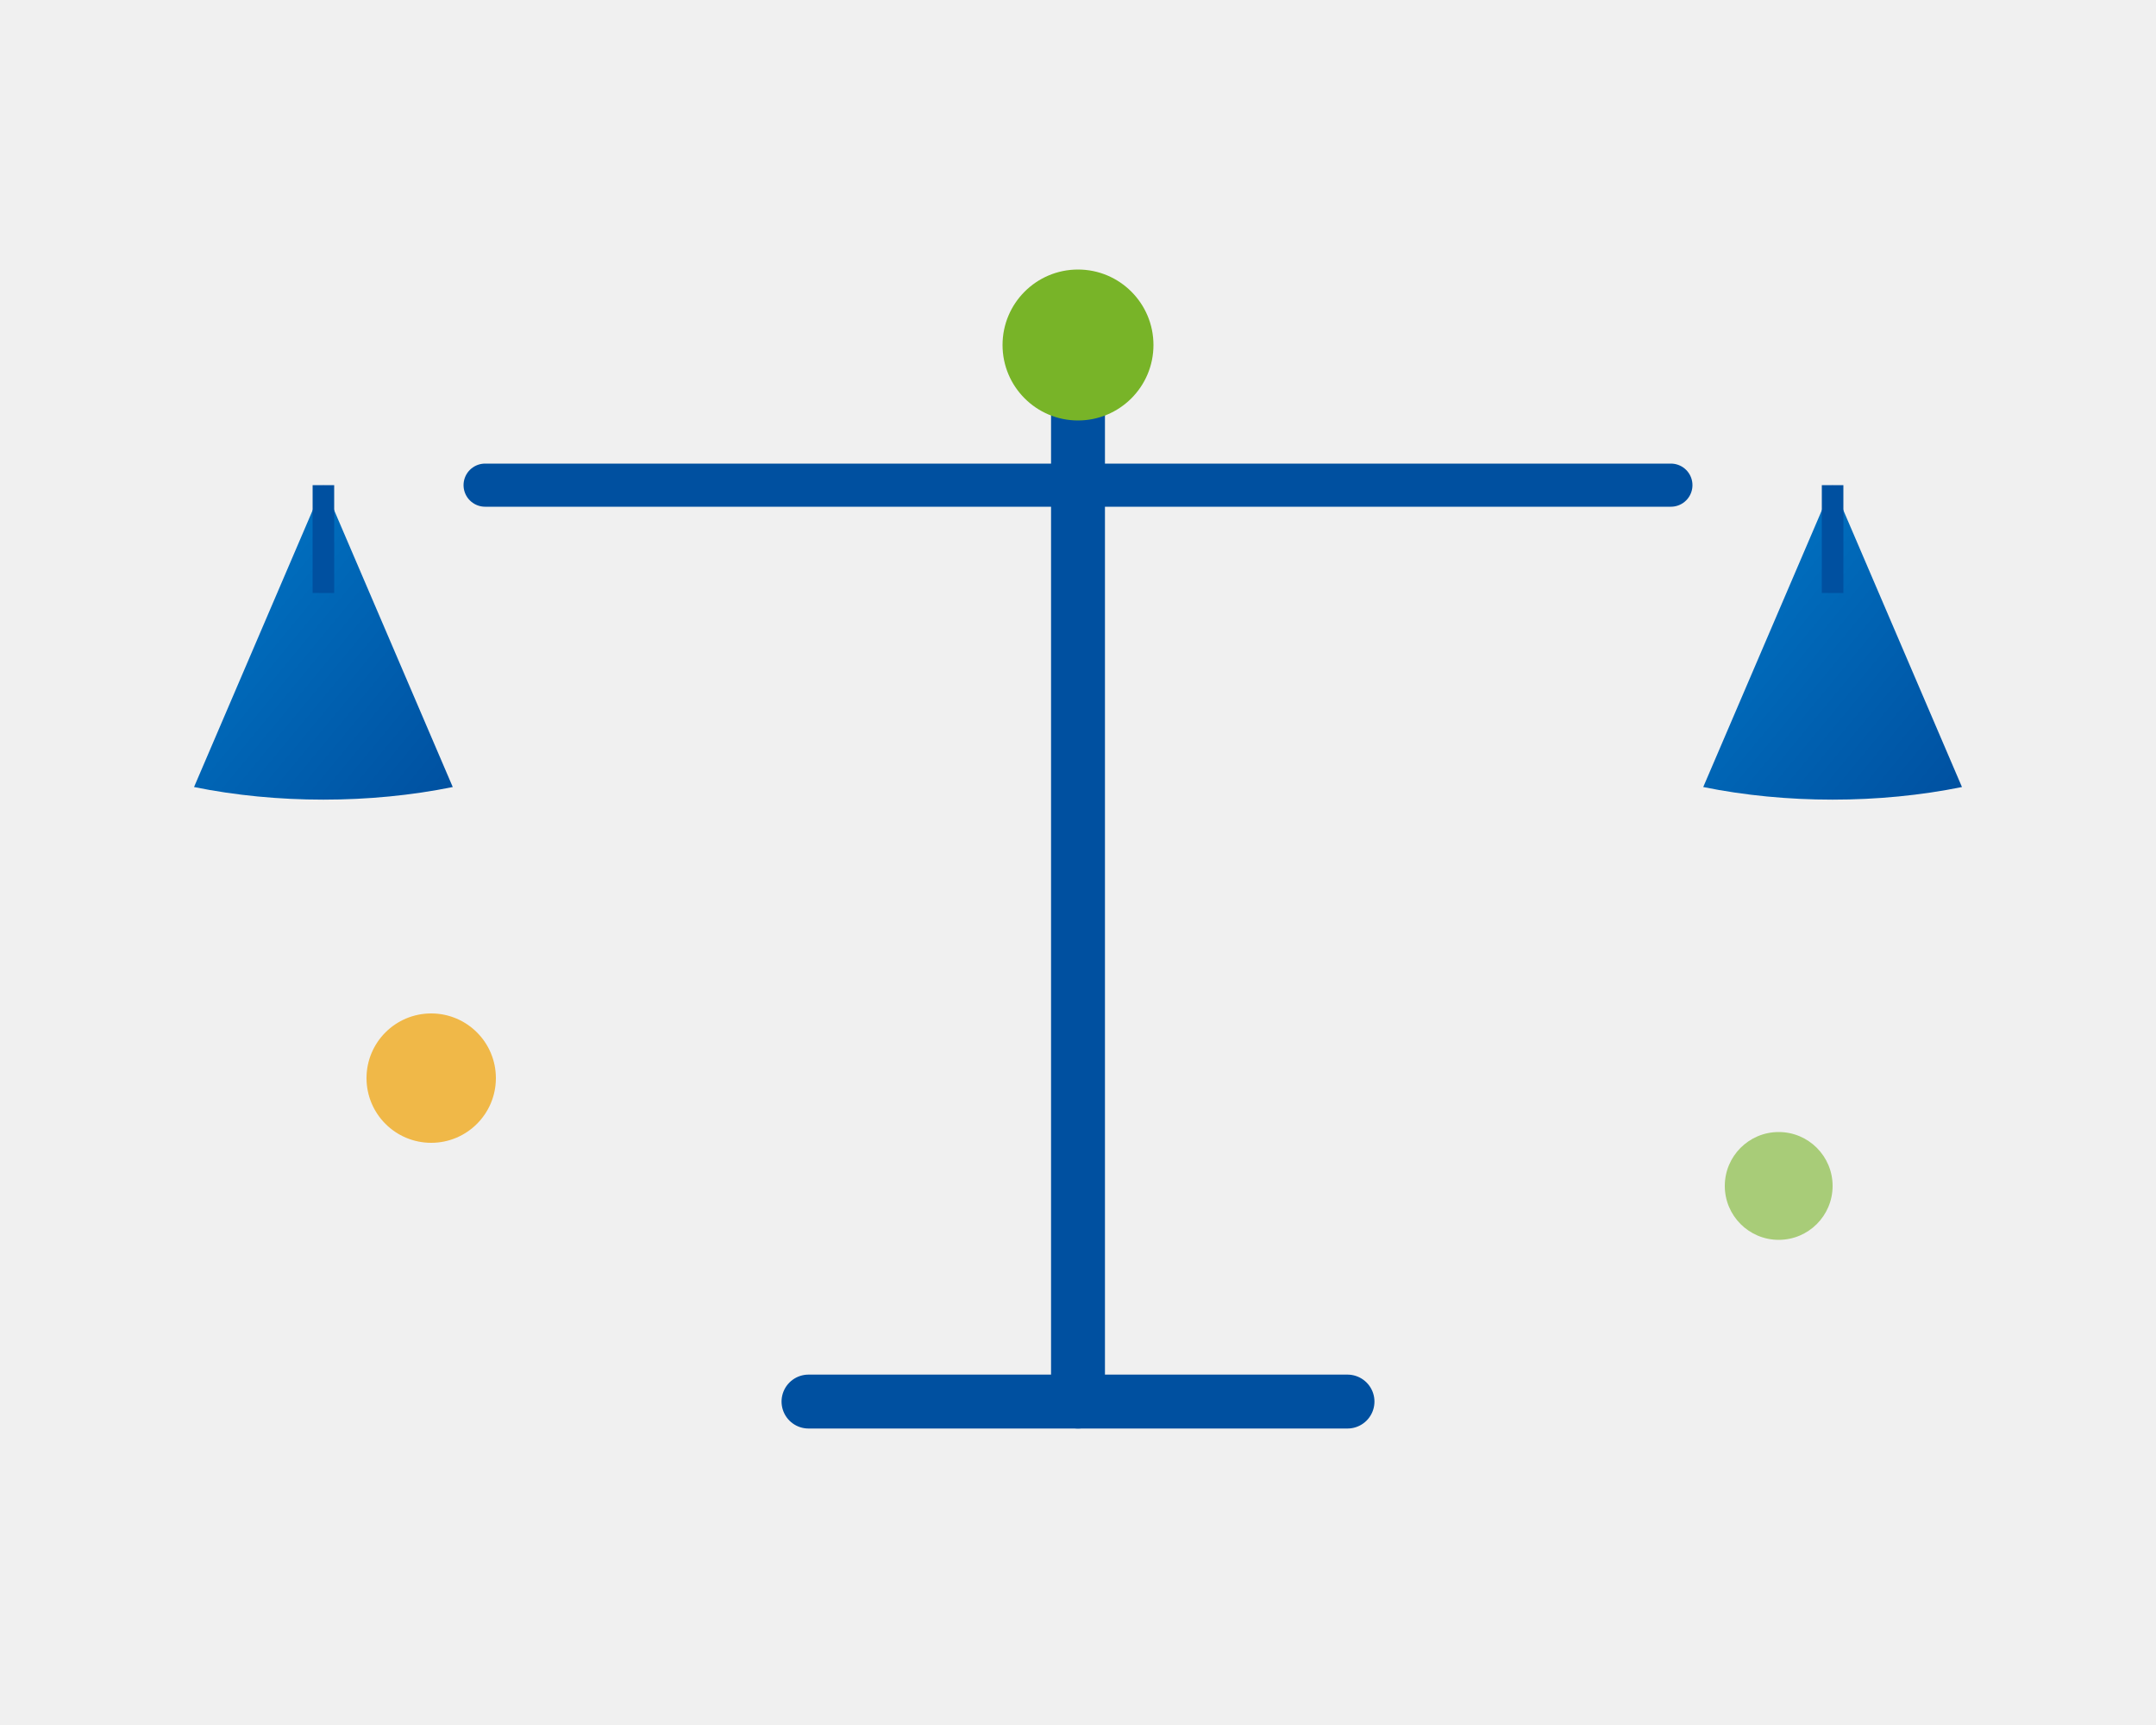
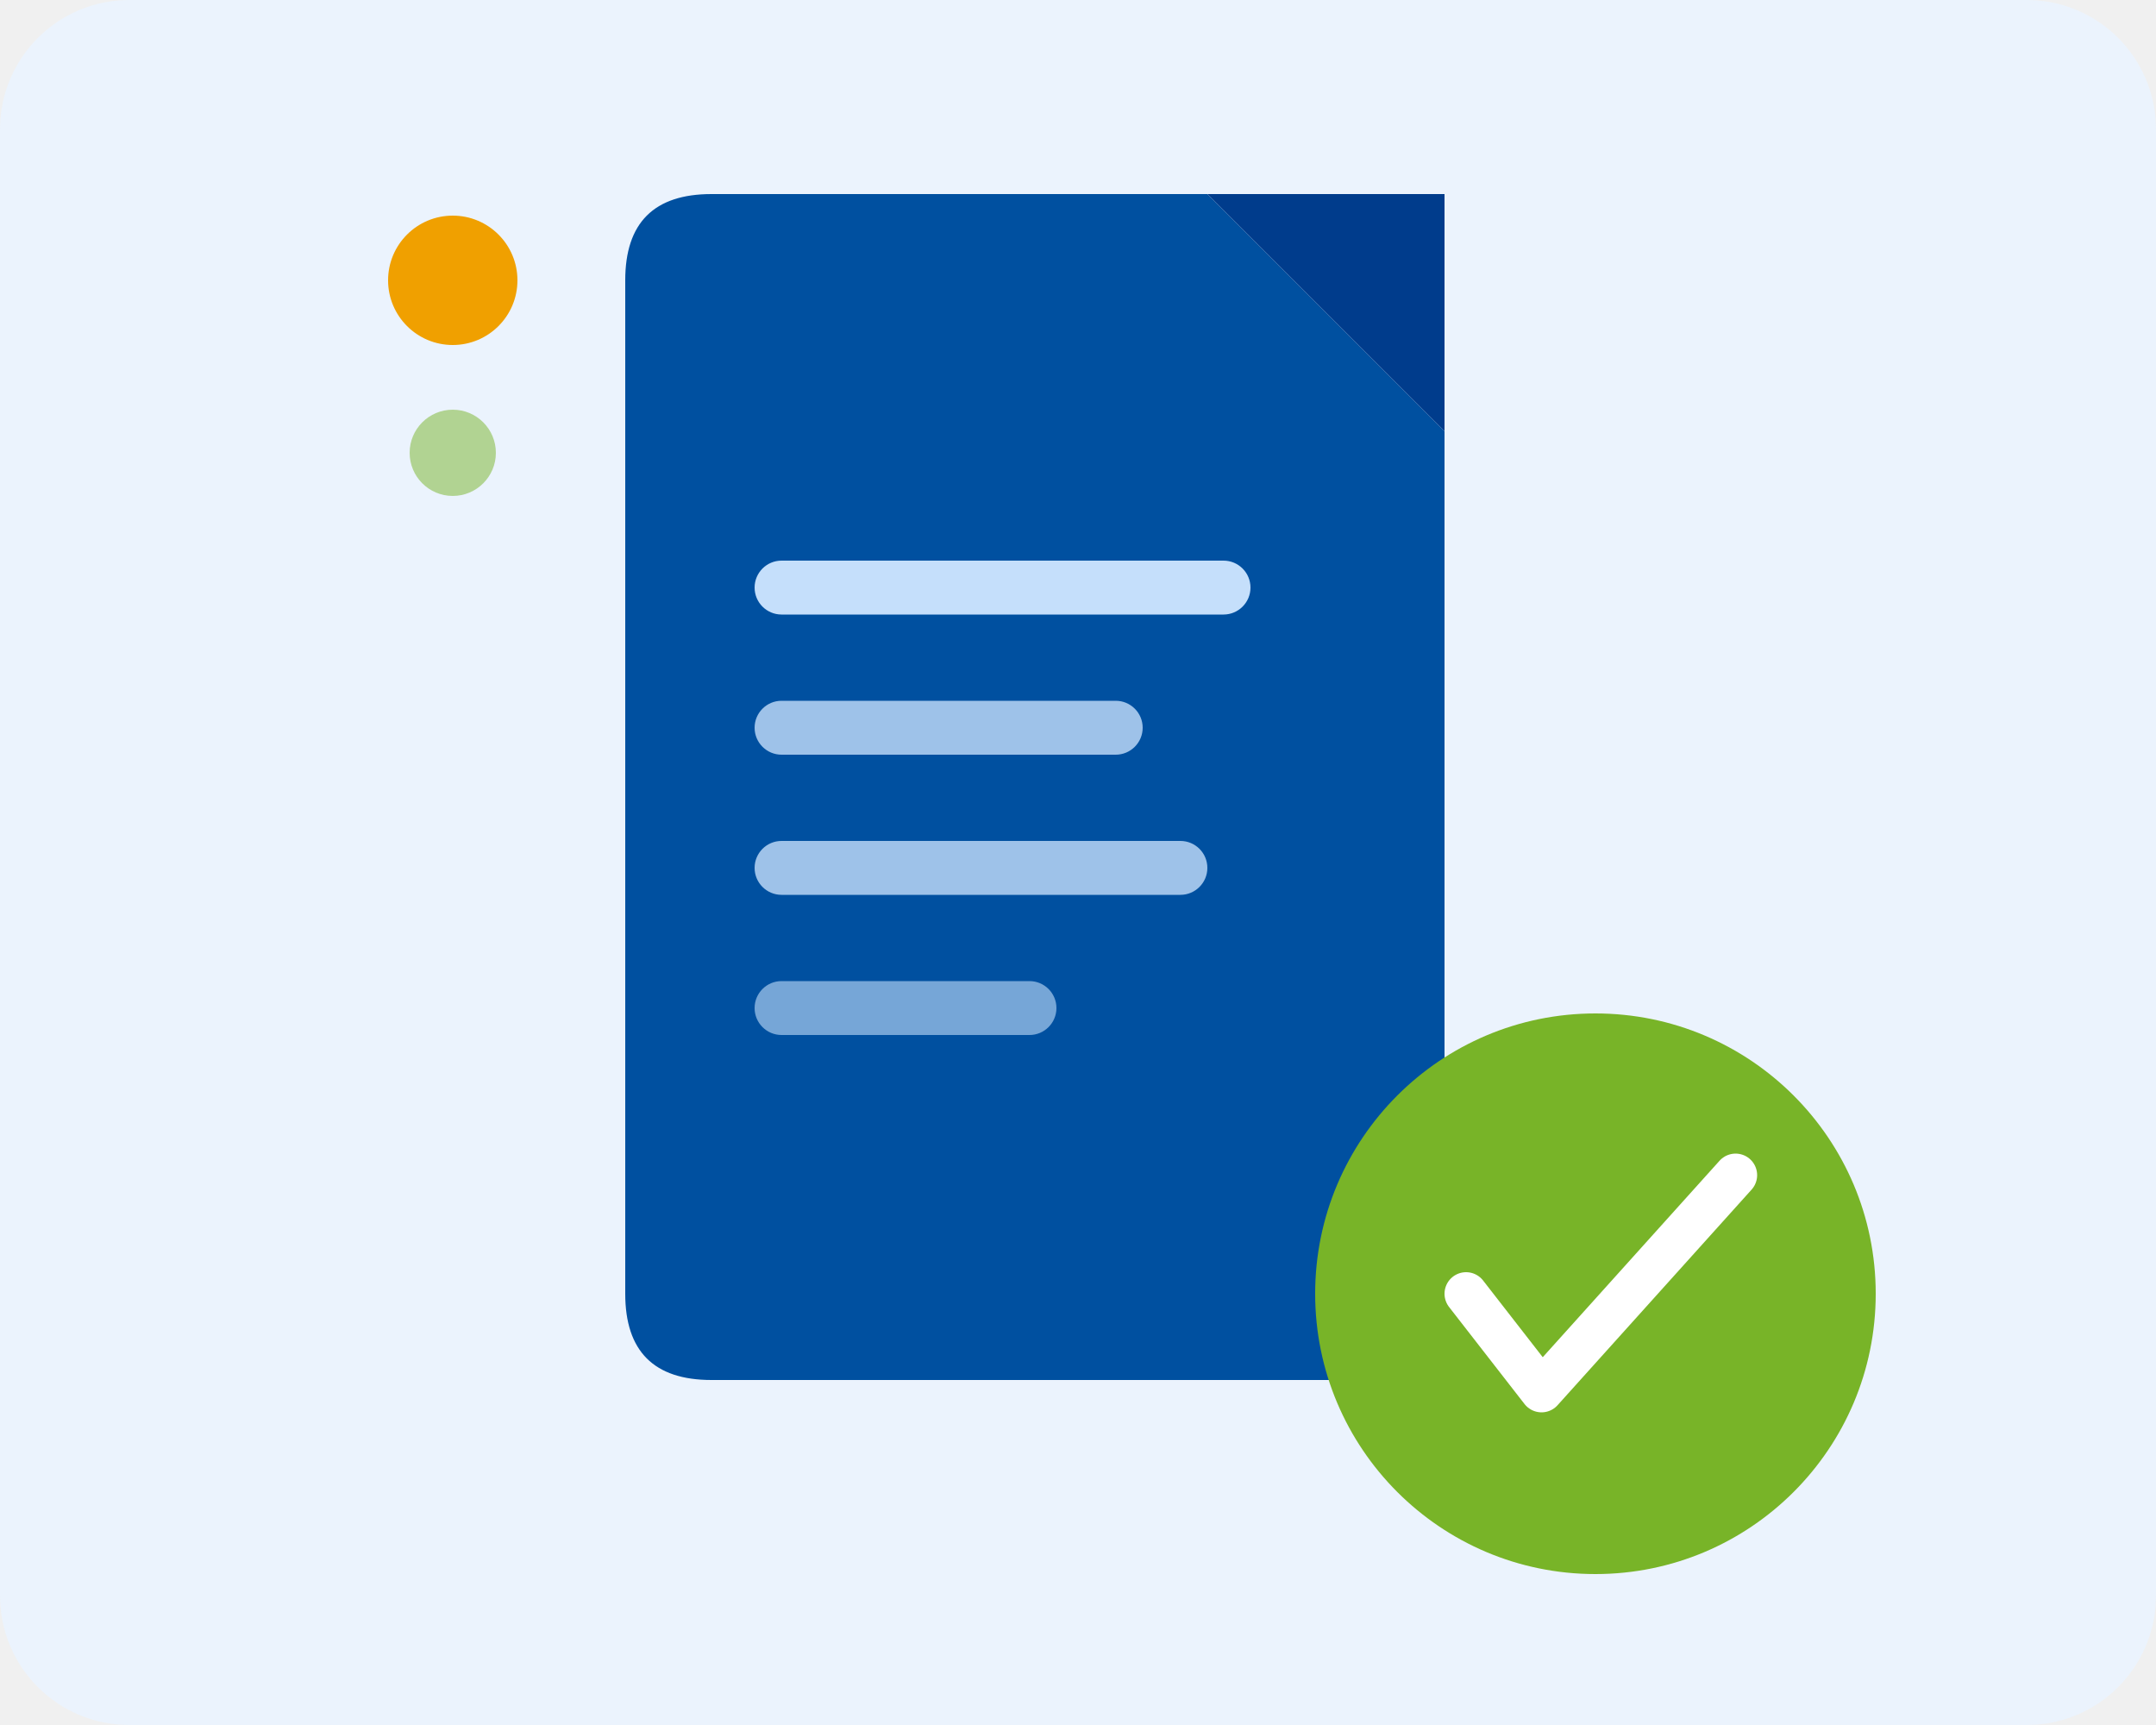
<svg xmlns="http://www.w3.org/2000/svg" viewBox="0 0 200 160">
-   <defs>
-     <linearGradient id="w1" x1="0" y1="0" x2="1" y2="1">
-       <stop offset="0" stop-color="#0078C8" />
-       <stop offset="1" stop-color="#0050A0" />
-     </linearGradient>
-   </defs>
-   <line x1="100" y1="30" x2="100" y2="130" stroke="#0050A0" stroke-width="5" stroke-linecap="round" />
-   <line x1="75" y1="130" x2="125" y2="130" stroke="#0050A0" stroke-width="5" stroke-linecap="round" />
-   <line x1="45" y1="45" x2="155" y2="45" stroke="#0050A0" stroke-width="4" stroke-linecap="round" />
-   <circle cx="100" cy="32" r="7" fill="#78B428" />
-   <path d="M30 45 l-12 28 a30 14 0 0 0 24 0 Z" fill="url(#w1)" />
-   <line x1="30" y1="45" x2="30" y2="55" stroke="#0050A0" stroke-width="2" />
-   <path d="M170 45 l-12 28 a30 14 0 0 0 24 0 Z" fill="url(#w1)" />
-   <line x1="170" y1="45" x2="170" y2="55" stroke="#0050A0" stroke-width="2" />
-   <circle cx="40" cy="100" r="6" fill="#F0A000" opacity="0.7" />
-   <circle cx="165" cy="110" r="5" fill="#78B428" opacity="0.6" />
+   <rect width="200" height="160" fill="#EBF3FD" rx="12" />
+   <path d="M66 18 L112 18 L134 40 L134 120 Q134 128 126 128 L66 128 Q58 128 58 120 L58 26 Q58 18 66 18 Z" fill="#0050A0" />
+   <polygon points="112,18 134,18 134,40" fill="#003C8C" />
+   <rect x="70" y="52" width="46" height="5" rx="2.5" fill="#C5DFFB" />
+   <rect x="70" y="65" width="36" height="5" rx="2.5" fill="#C5DFFB" opacity="0.8" />
+   <rect x="70" y="78" width="42" height="5" rx="2.5" fill="#C5DFFB" opacity="0.8" />
+   <rect x="70" y="91" width="28" height="5" rx="2.5" fill="#C5DFFB" opacity="0.6" />
+   <circle cx="148" cy="120" r="26" fill="#78B428" />
+   <polyline points="136,120 143,129 161,109" fill="none" stroke="#FFFFFF" stroke-width="4" stroke-linecap="round" stroke-linejoin="round" />
+   <circle cx="42" cy="26" r="6" fill="#F0A000" />
+   <circle cx="42" cy="42" r="4" fill="#78B428" opacity="0.5" />
</svg>
